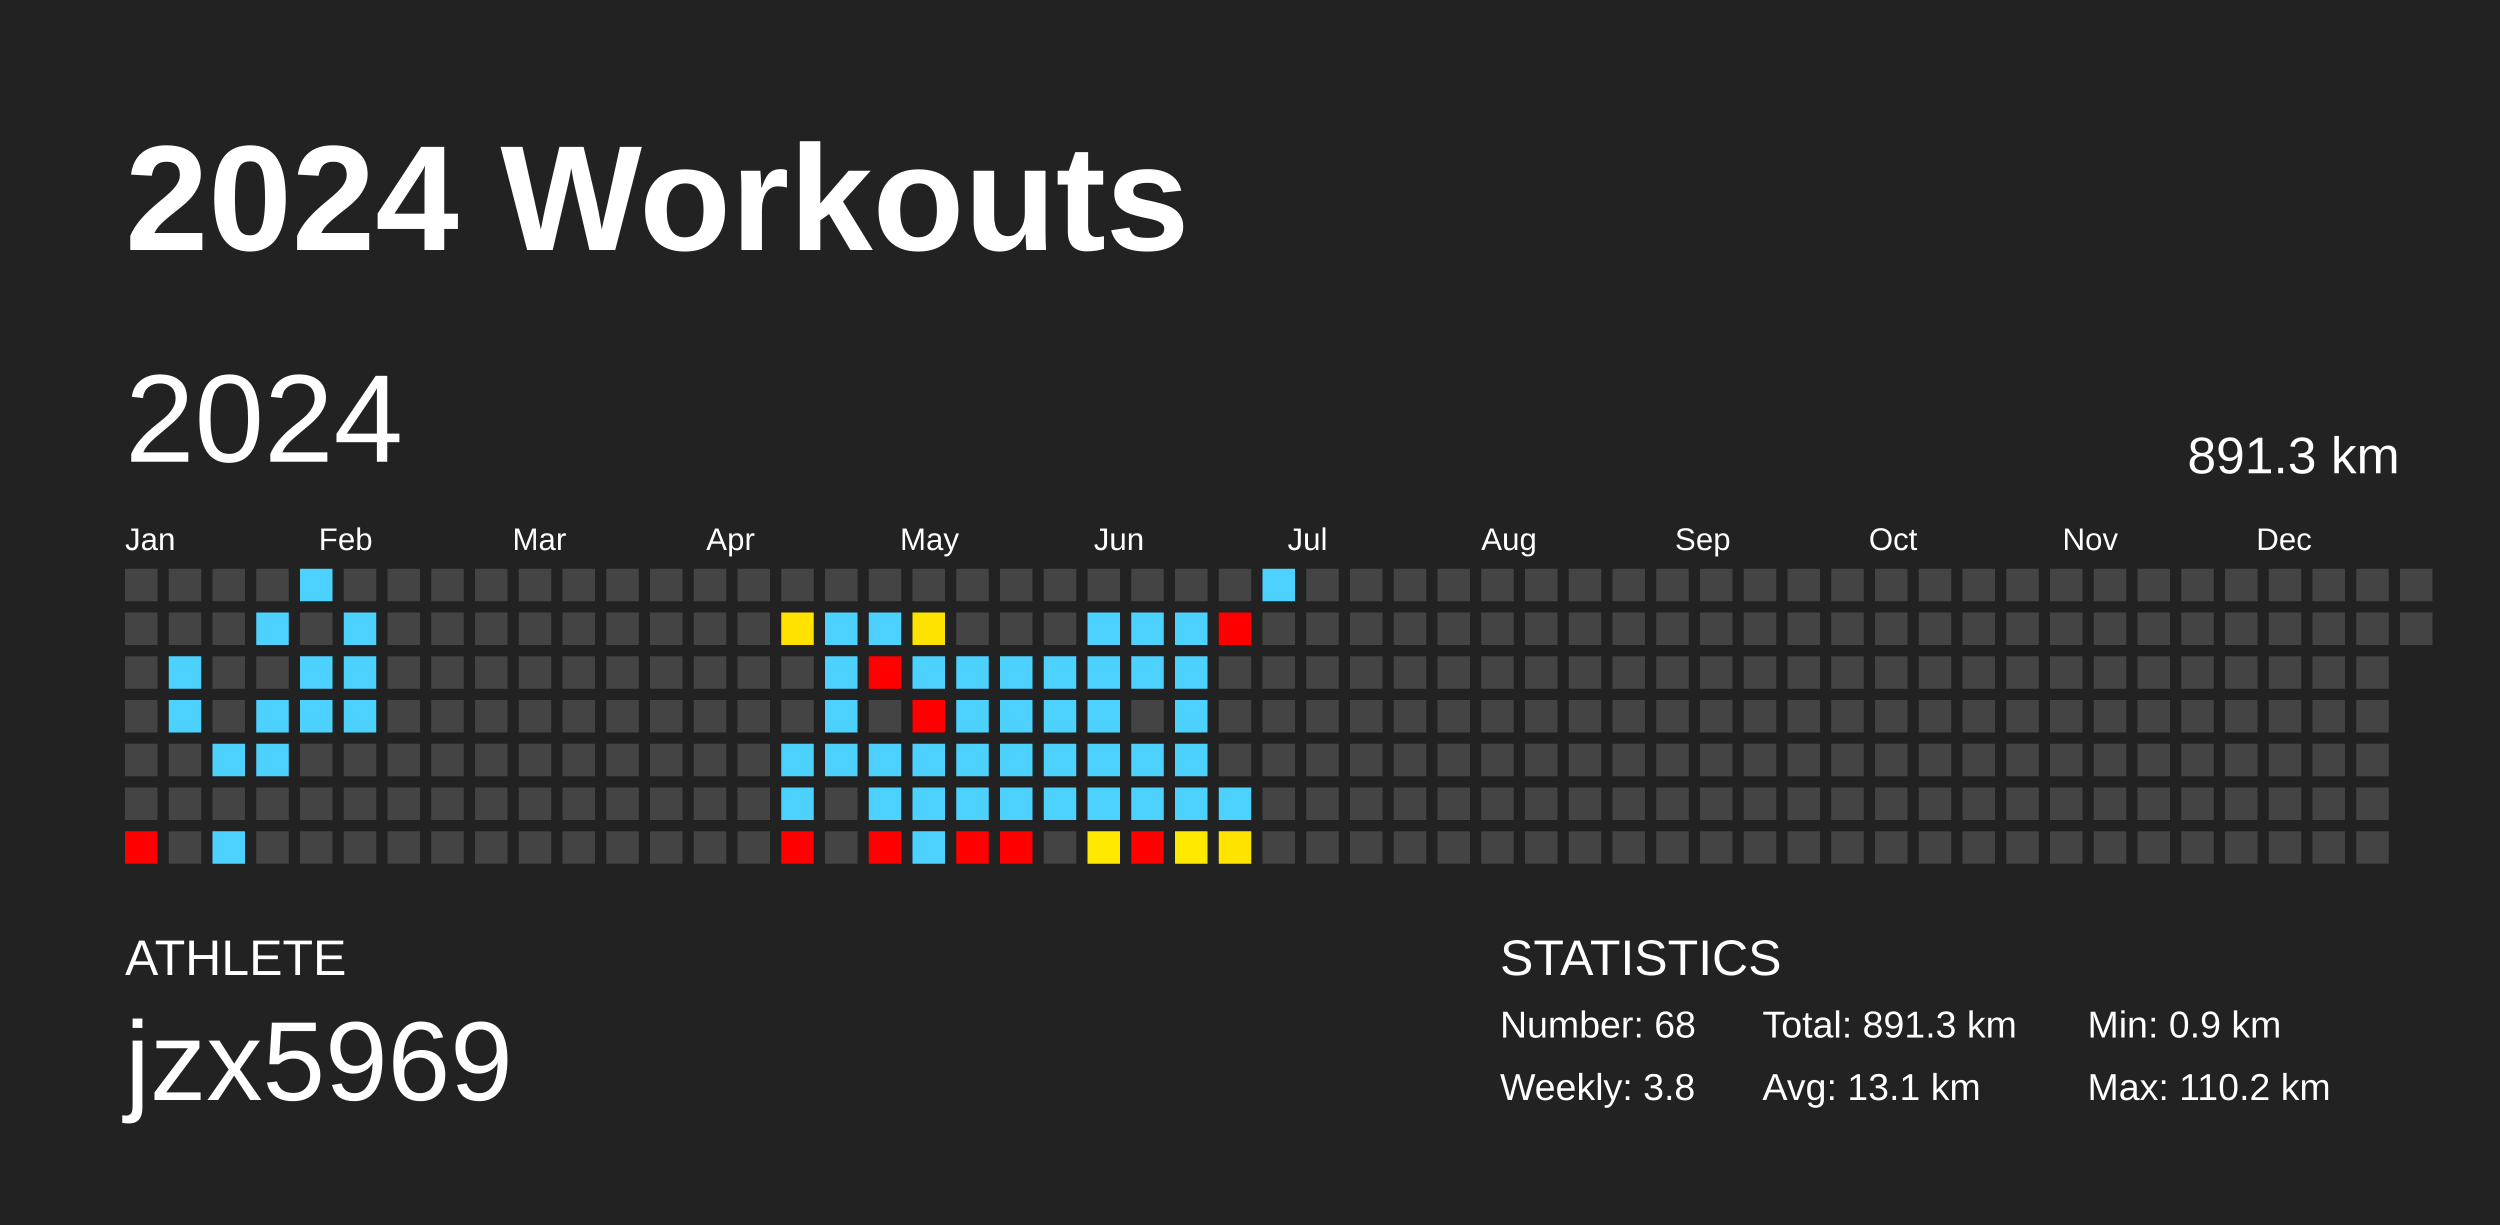
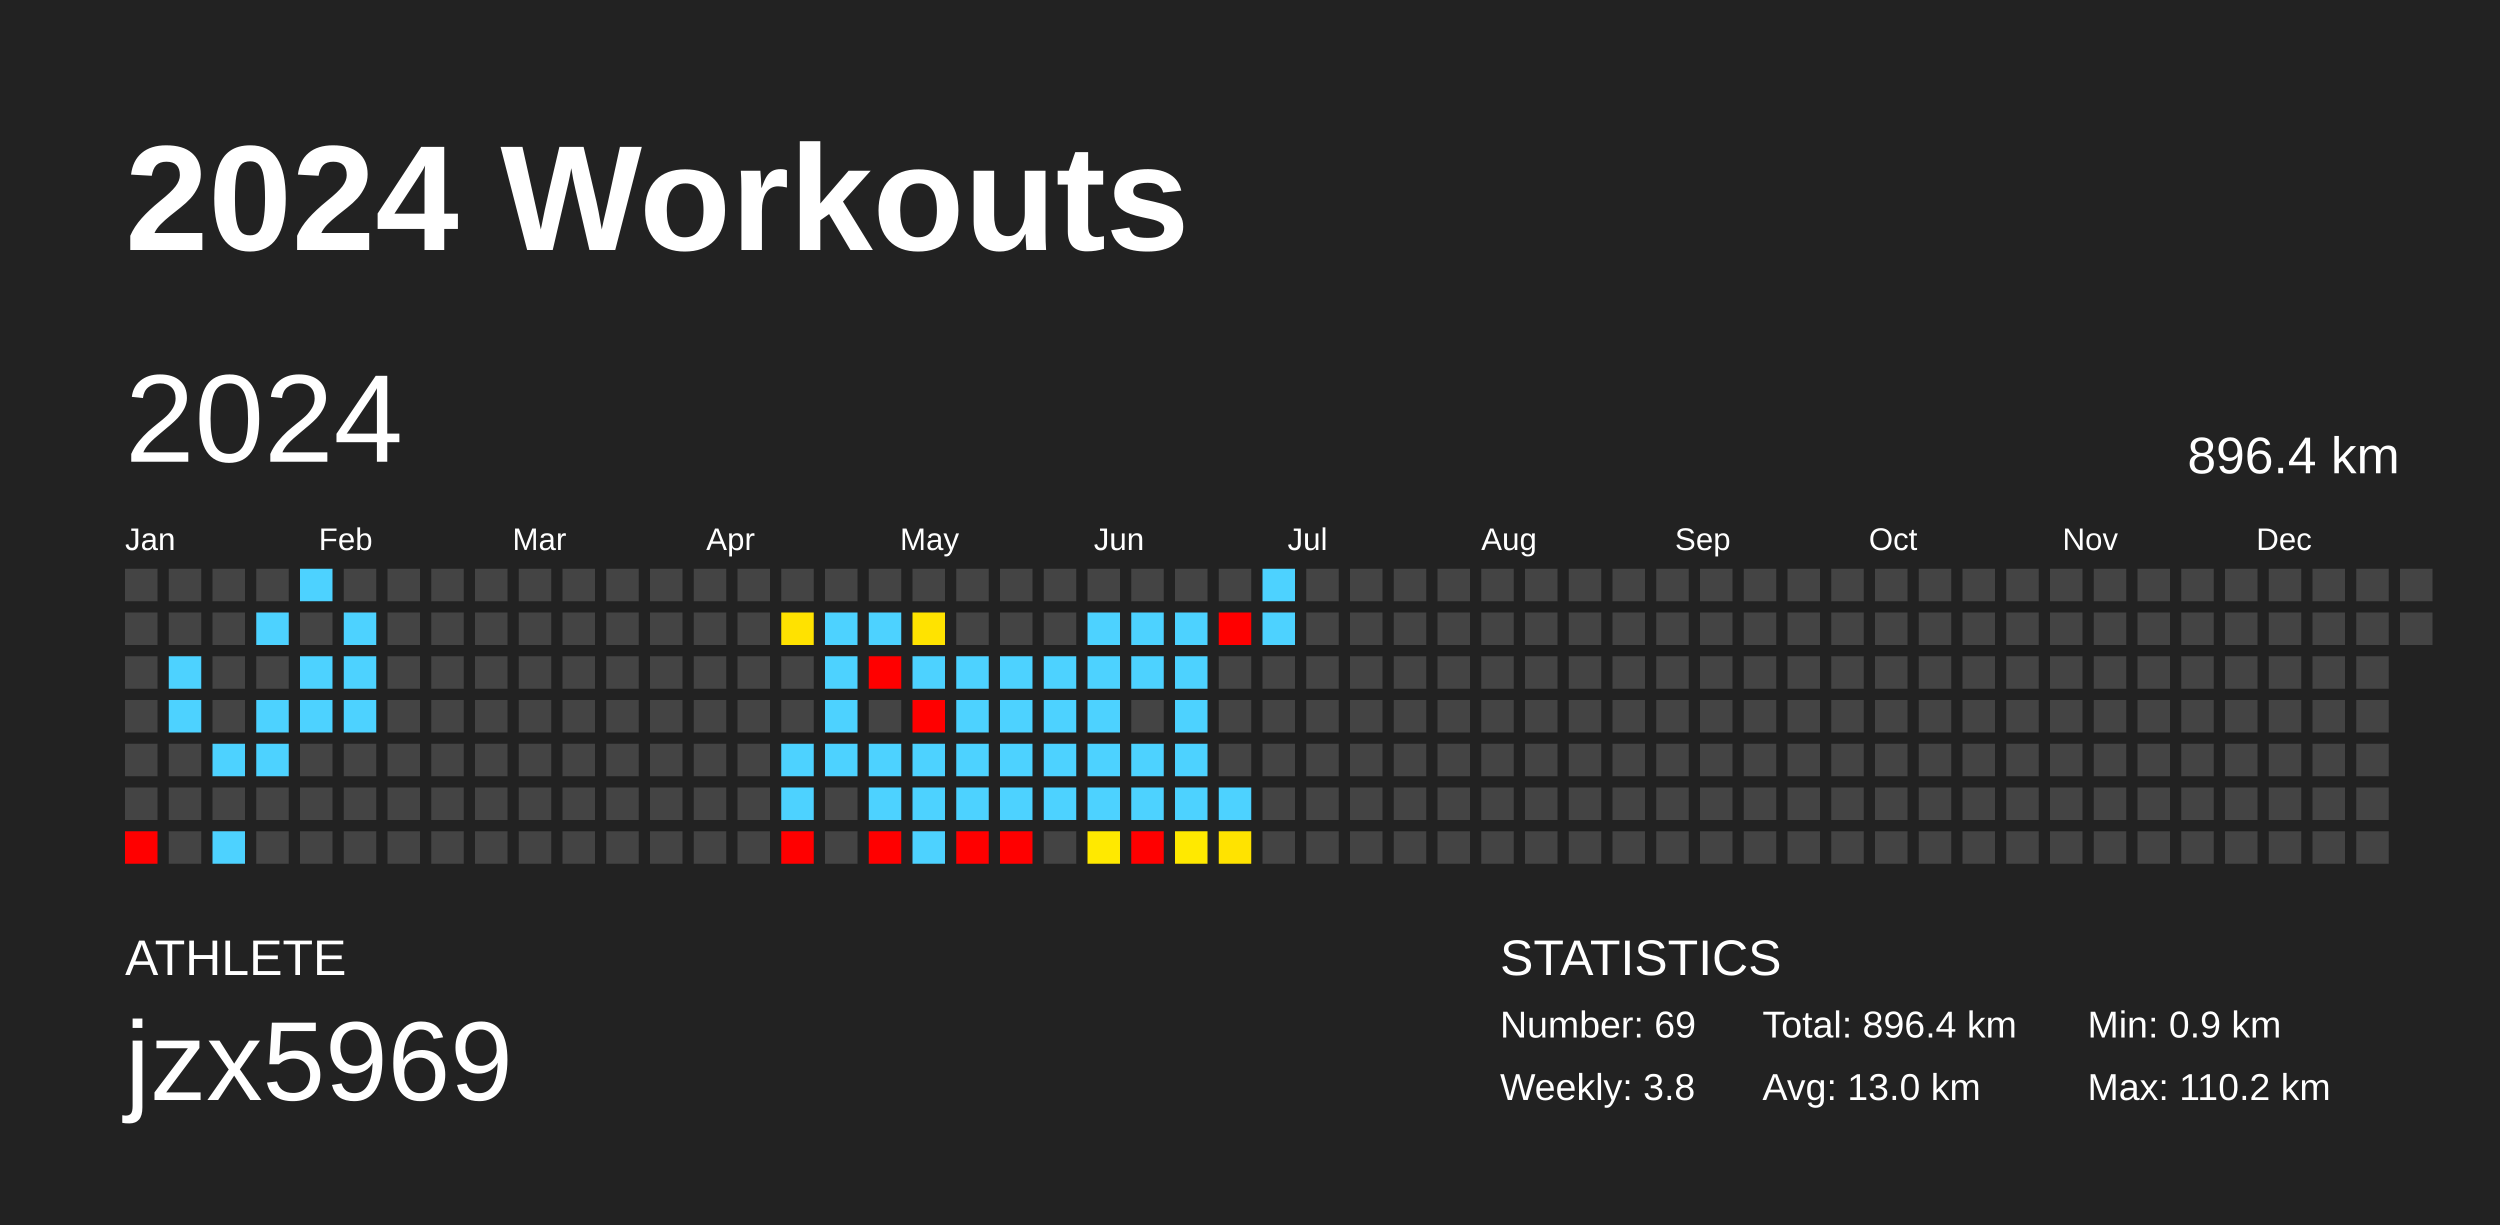
<svg xmlns="http://www.w3.org/2000/svg" baseProfile="full" height="98mm" version="1.1" viewBox="0,0,200,98" width="200mm">
  <defs />
  <rect fill="#222222" height="98" width="200" x="0" y="0" />
  <text fill="#FFFFFF" style="font-size:12px; font-family:Arial; font-weight:bold;" x="10" y="20">2024 Workouts</text>
  <text fill="#FFFFFF" style="font-size:4px; font-family:Arial" x="10" y="78">ATHLETE</text>
  <text fill="#FFFFFF" style="font-size:9px; font-family:Arial" x="10" y="88">jzx5969</text>
  <text fill="#FFFFFF" style="font-size:4px; font-family:Arial" x="120" y="78">STATISTICS</text>
-   <text fill="#FFFFFF" style="font-size:3px; font-family:Arial" x="120" y="83">Number: 68</text>
+   <text fill="#FFFFFF" style="font-size:3px; font-family:Arial" x="120" y="83">Number: 69</text>
  <text fill="#FFFFFF" style="font-size:3px; font-family:Arial" x="120" y="88">Weekly: 3.8</text>
-   <text fill="#FFFFFF" style="font-size:3px; font-family:Arial" x="141" y="83">Total: 891.3 km</text>
-   <text fill="#FFFFFF" style="font-size:3px; font-family:Arial" x="141" y="88">Avg: 13.1 km</text>
+   <text fill="#FFFFFF" style="font-size:3px; font-family:Arial" x="141" y="83">Total: 896.4 km</text>
+   <text fill="#FFFFFF" style="font-size:3px; font-family:Arial" x="141" y="88">Avg: 13.0 km</text>
  <text fill="#FFFFFF" style="font-size:3px; font-family:Arial" x="167" y="83">Min: 0.9 km</text>
  <text fill="#FFFFFF" style="font-size:3px; font-family:Arial" x="167" y="88">Max: 110.2 km</text>
  <text dominant-baseline="hanging" fill="#FFFFFF" style="font-size:10.0px; font-family:Arial;" x="10" y="30">2024</text>
-   <text dominant-baseline="hanging" fill="#FFFFFF" style="font-size:4.125px; font-family:Arial;" x="175" y="35">891.3 km</text>
+   <text dominant-baseline="hanging" fill="#FFFFFF" style="font-size:4.125px; font-family:Arial;" x="175" y="35">896.4 km</text>
  <text fill="#FFFFFF" style="font-size:2.5px; font-family:Arial" x="10.0" y="44">Jan</text>
  <text fill="#FFFFFF" style="font-size:2.5px; font-family:Arial" x="25.5" y="44">Feb</text>
  <text fill="#FFFFFF" style="font-size:2.5px; font-family:Arial" x="41.0" y="44">Mar</text>
  <text fill="#FFFFFF" style="font-size:2.5px; font-family:Arial" x="56.5" y="44">Apr</text>
  <text fill="#FFFFFF" style="font-size:2.5px; font-family:Arial" x="72.0" y="44">May</text>
  <text fill="#FFFFFF" style="font-size:2.5px; font-family:Arial" x="87.5" y="44">Jun</text>
  <text fill="#FFFFFF" style="font-size:2.5px; font-family:Arial" x="103.0" y="44">Jul</text>
  <text fill="#FFFFFF" style="font-size:2.5px; font-family:Arial" x="118.5" y="44">Aug</text>
  <text fill="#FFFFFF" style="font-size:2.5px; font-family:Arial" x="134.0" y="44">Sep</text>
  <text fill="#FFFFFF" style="font-size:2.5px; font-family:Arial" x="149.5" y="44">Oct</text>
  <text fill="#FFFFFF" style="font-size:2.5px; font-family:Arial" x="165.0" y="44">Nov</text>
  <text fill="#FFFFFF" style="font-size:2.5px; font-family:Arial" x="180.5" y="44">Dec</text>
  <rect fill="#444444" height="2.6" width="2.6" x="10.0" y="45.5" />
  <rect fill="#444444" height="2.6" width="2.6" x="10.0" y="49.0" />
  <rect fill="#444444" height="2.6" width="2.6" x="10.0" y="52.5" />
  <rect fill="#444444" height="2.6" width="2.6" x="10.0" y="56.0" />
  <rect fill="#444444" height="2.6" width="2.6" x="10.0" y="59.5" />
  <rect fill="#444444" height="2.6" width="2.6" x="10.0" y="63.0" />
  <rect fill="red" height="2.6" width="2.6" x="10.0" y="66.5" />
  <rect fill="#444444" height="2.6" width="2.6" x="13.5" y="45.5" />
  <rect fill="#444444" height="2.6" width="2.6" x="13.5" y="49.0" />
  <rect fill="#4dd2ff" height="2.6" width="2.6" x="13.5" y="52.5" />
  <rect fill="#4dd2ff" height="2.6" width="2.6" x="13.5" y="56.0" />
  <rect fill="#444444" height="2.6" width="2.6" x="13.5" y="59.5" />
  <rect fill="#444444" height="2.6" width="2.6" x="13.5" y="63.0" />
  <rect fill="#444444" height="2.6" width="2.6" x="13.5" y="66.5" />
  <rect fill="#444444" height="2.6" width="2.6" x="17.0" y="45.5" />
  <rect fill="#444444" height="2.6" width="2.6" x="17.0" y="49.0" />
  <rect fill="#444444" height="2.6" width="2.6" x="17.0" y="52.5" />
  <rect fill="#444444" height="2.6" width="2.6" x="17.0" y="56.0" />
  <rect fill="#4dd2ff" height="2.6" width="2.6" x="17.0" y="59.5" />
  <rect fill="#444444" height="2.6" width="2.6" x="17.0" y="63.0" />
  <rect fill="#4dd2ff" height="2.6" width="2.6" x="17.0" y="66.5" />
  <rect fill="#444444" height="2.6" width="2.6" x="20.5" y="45.5" />
  <rect fill="#4dd2ff" height="2.6" width="2.6" x="20.5" y="49.0" />
  <rect fill="#444444" height="2.6" width="2.6" x="20.5" y="52.5" />
  <rect fill="#4dd2ff" height="2.6" width="2.6" x="20.5" y="56.0" />
  <rect fill="#4dd2ff" height="2.6" width="2.6" x="20.5" y="59.5" />
  <rect fill="#444444" height="2.6" width="2.6" x="20.5" y="63.0" />
  <rect fill="#444444" height="2.6" width="2.6" x="20.5" y="66.5" />
  <rect fill="#4dd2ff" height="2.6" width="2.6" x="24.0" y="45.5" />
  <rect fill="#444444" height="2.6" width="2.6" x="24.0" y="49.0" />
  <rect fill="#4dd2ff" height="2.6" width="2.6" x="24.0" y="52.5" />
  <rect fill="#4dd2ff" height="2.6" width="2.6" x="24.0" y="56.0" />
  <rect fill="#444444" height="2.6" width="2.6" x="24.0" y="59.5" />
  <rect fill="#444444" height="2.6" width="2.6" x="24.0" y="63.0" />
  <rect fill="#444444" height="2.6" width="2.6" x="24.0" y="66.5" />
  <rect fill="#444444" height="2.6" width="2.6" x="27.5" y="45.5" />
  <rect fill="#4dd2ff" height="2.6" width="2.6" x="27.5" y="49.0" />
  <rect fill="#4dd2ff" height="2.6" width="2.6" x="27.5" y="52.5" />
  <rect fill="#4dd2ff" height="2.6" width="2.6" x="27.5" y="56.0" />
  <rect fill="#444444" height="2.6" width="2.6" x="27.5" y="59.5" />
  <rect fill="#444444" height="2.6" width="2.6" x="27.5" y="63.0" />
  <rect fill="#444444" height="2.6" width="2.6" x="27.5" y="66.5" />
  <rect fill="#444444" height="2.6" width="2.6" x="31.0" y="45.5" />
  <rect fill="#444444" height="2.6" width="2.6" x="31.0" y="49.0" />
  <rect fill="#444444" height="2.6" width="2.6" x="31.0" y="52.5" />
  <rect fill="#444444" height="2.6" width="2.6" x="31.0" y="56.0" />
  <rect fill="#444444" height="2.6" width="2.6" x="31.0" y="59.5" />
  <rect fill="#444444" height="2.6" width="2.6" x="31.0" y="63.0" />
  <rect fill="#444444" height="2.6" width="2.6" x="31.0" y="66.5" />
  <rect fill="#444444" height="2.6" width="2.6" x="34.5" y="45.5" />
  <rect fill="#444444" height="2.6" width="2.6" x="34.5" y="49.0" />
  <rect fill="#444444" height="2.6" width="2.6" x="34.5" y="52.5" />
  <rect fill="#444444" height="2.6" width="2.6" x="34.5" y="56.0" />
  <rect fill="#444444" height="2.6" width="2.6" x="34.5" y="59.5" />
  <rect fill="#444444" height="2.6" width="2.6" x="34.5" y="63.0" />
  <rect fill="#444444" height="2.6" width="2.6" x="34.5" y="66.5" />
  <rect fill="#444444" height="2.6" width="2.6" x="38.0" y="45.5" />
  <rect fill="#444444" height="2.6" width="2.6" x="38.0" y="49.0" />
  <rect fill="#444444" height="2.6" width="2.6" x="38.0" y="52.5" />
  <rect fill="#444444" height="2.6" width="2.6" x="38.0" y="56.0" />
  <rect fill="#444444" height="2.6" width="2.6" x="38.0" y="59.5" />
  <rect fill="#444444" height="2.6" width="2.6" x="38.0" y="63.0" />
  <rect fill="#444444" height="2.6" width="2.6" x="38.0" y="66.5" />
  <rect fill="#444444" height="2.6" width="2.6" x="41.5" y="45.5" />
  <rect fill="#444444" height="2.6" width="2.6" x="41.5" y="49.0" />
  <rect fill="#444444" height="2.6" width="2.6" x="41.5" y="52.5" />
  <rect fill="#444444" height="2.6" width="2.6" x="41.5" y="56.0" />
  <rect fill="#444444" height="2.6" width="2.6" x="41.5" y="59.5" />
  <rect fill="#444444" height="2.6" width="2.6" x="41.5" y="63.0" />
  <rect fill="#444444" height="2.6" width="2.6" x="41.5" y="66.5" />
  <rect fill="#444444" height="2.6" width="2.6" x="45.0" y="45.5" />
  <rect fill="#444444" height="2.6" width="2.6" x="45.0" y="49.0" />
  <rect fill="#444444" height="2.6" width="2.6" x="45.0" y="52.5" />
  <rect fill="#444444" height="2.6" width="2.6" x="45.0" y="56.0" />
  <rect fill="#444444" height="2.6" width="2.6" x="45.0" y="59.5" />
  <rect fill="#444444" height="2.6" width="2.6" x="45.0" y="63.0" />
  <rect fill="#444444" height="2.6" width="2.6" x="45.0" y="66.5" />
  <rect fill="#444444" height="2.6" width="2.6" x="48.5" y="45.5" />
  <rect fill="#444444" height="2.6" width="2.6" x="48.5" y="49.0" />
  <rect fill="#444444" height="2.6" width="2.6" x="48.5" y="52.5" />
  <rect fill="#444444" height="2.6" width="2.6" x="48.5" y="56.0" />
  <rect fill="#444444" height="2.6" width="2.6" x="48.5" y="59.5" />
  <rect fill="#444444" height="2.6" width="2.6" x="48.5" y="63.0" />
  <rect fill="#444444" height="2.6" width="2.6" x="48.5" y="66.5" />
  <rect fill="#444444" height="2.6" width="2.6" x="52.0" y="45.5" />
  <rect fill="#444444" height="2.6" width="2.6" x="52.0" y="49.0" />
  <rect fill="#444444" height="2.6" width="2.6" x="52.0" y="52.5" />
  <rect fill="#444444" height="2.6" width="2.6" x="52.0" y="56.0" />
  <rect fill="#444444" height="2.6" width="2.6" x="52.0" y="59.5" />
  <rect fill="#444444" height="2.6" width="2.6" x="52.0" y="63.0" />
  <rect fill="#444444" height="2.6" width="2.6" x="52.0" y="66.5" />
  <rect fill="#444444" height="2.6" width="2.6" x="55.5" y="45.5" />
  <rect fill="#444444" height="2.6" width="2.6" x="55.5" y="49.0" />
  <rect fill="#444444" height="2.6" width="2.6" x="55.5" y="52.5" />
  <rect fill="#444444" height="2.6" width="2.6" x="55.5" y="56.0" />
  <rect fill="#444444" height="2.6" width="2.6" x="55.5" y="59.5" />
  <rect fill="#444444" height="2.6" width="2.6" x="55.5" y="63.0" />
  <rect fill="#444444" height="2.6" width="2.6" x="55.5" y="66.5" />
  <rect fill="#444444" height="2.6" width="2.6" x="59.0" y="45.5" />
  <rect fill="#444444" height="2.6" width="2.6" x="59.0" y="49.0" />
  <rect fill="#444444" height="2.6" width="2.6" x="59.0" y="52.5" />
  <rect fill="#444444" height="2.6" width="2.6" x="59.0" y="56.0" />
  <rect fill="#444444" height="2.6" width="2.6" x="59.0" y="59.5" />
  <rect fill="#444444" height="2.6" width="2.6" x="59.0" y="63.0" />
  <rect fill="#444444" height="2.6" width="2.6" x="59.0" y="66.5" />
  <rect fill="#444444" height="2.6" width="2.6" x="62.5" y="45.5" />
  <rect fill="#ffe200" height="2.6" width="2.6" x="62.5" y="49.0" />
  <rect fill="#444444" height="2.6" width="2.6" x="62.5" y="52.5" />
  <rect fill="#444444" height="2.6" width="2.6" x="62.5" y="56.0" />
  <rect fill="#4dd2ff" height="2.6" width="2.6" x="62.5" y="59.5" />
  <rect fill="#4dd2ff" height="2.6" width="2.6" x="62.5" y="63.0" />
  <rect fill="red" height="2.6" width="2.6" x="62.5" y="66.5" />
  <rect fill="#444444" height="2.6" width="2.6" x="66.0" y="45.5" />
  <rect fill="#4dd2ff" height="2.6" width="2.6" x="66.0" y="49.0" />
  <rect fill="#4dd2ff" height="2.6" width="2.6" x="66.0" y="52.5" />
  <rect fill="#4dd2ff" height="2.6" width="2.6" x="66.0" y="56.0" />
  <rect fill="#4dd2ff" height="2.6" width="2.6" x="66.0" y="59.5" />
  <rect fill="#444444" height="2.6" width="2.6" x="66.0" y="63.0" />
  <rect fill="#444444" height="2.6" width="2.6" x="66.0" y="66.5" />
  <rect fill="#444444" height="2.6" width="2.6" x="69.5" y="45.5" />
  <rect fill="#4dd2ff" height="2.6" width="2.6" x="69.5" y="49.0" />
  <rect fill="red" height="2.6" width="2.6" x="69.5" y="52.5" />
  <rect fill="#444444" height="2.6" width="2.6" x="69.5" y="56.0" />
  <rect fill="#4dd2ff" height="2.6" width="2.6" x="69.5" y="59.5" />
  <rect fill="#4dd2ff" height="2.6" width="2.6" x="69.5" y="63.0" />
  <rect fill="red" height="2.6" width="2.6" x="69.5" y="66.5" />
  <rect fill="#444444" height="2.6" width="2.6" x="73.0" y="45.5" />
  <rect fill="#ffe300" height="2.6" width="2.6" x="73.0" y="49.0" />
  <rect fill="#4dd2ff" height="2.6" width="2.6" x="73.0" y="52.5" />
  <rect fill="red" height="2.6" width="2.6" x="73.0" y="56.0" />
  <rect fill="#4dd2ff" height="2.6" width="2.6" x="73.0" y="59.5" />
  <rect fill="#4dd2ff" height="2.6" width="2.6" x="73.0" y="63.0" />
  <rect fill="#4dd2ff" height="2.6" width="2.6" x="73.0" y="66.5" />
  <rect fill="#444444" height="2.6" width="2.6" x="76.5" y="45.5" />
  <rect fill="#444444" height="2.6" width="2.6" x="76.5" y="49.0" />
  <rect fill="#4dd2ff" height="2.6" width="2.6" x="76.5" y="52.5" />
  <rect fill="#4dd2ff" height="2.6" width="2.6" x="76.5" y="56.0" />
  <rect fill="#4dd2ff" height="2.6" width="2.6" x="76.5" y="59.5" />
  <rect fill="#4dd2ff" height="2.6" width="2.6" x="76.5" y="63.0" />
  <rect fill="red" height="2.6" width="2.6" x="76.5" y="66.5" />
  <rect fill="#444444" height="2.6" width="2.6" x="80.0" y="45.5" />
  <rect fill="#444444" height="2.6" width="2.6" x="80.0" y="49.0" />
  <rect fill="#4dd2ff" height="2.6" width="2.6" x="80.0" y="52.5" />
  <rect fill="#4dd2ff" height="2.6" width="2.6" x="80.0" y="56.0" />
  <rect fill="#4dd2ff" height="2.6" width="2.6" x="80.0" y="59.5" />
  <rect fill="#4dd2ff" height="2.6" width="2.6" x="80.0" y="63.0" />
  <rect fill="red" height="2.6" width="2.6" x="80.0" y="66.5" />
  <rect fill="#444444" height="2.6" width="2.6" x="83.5" y="45.5" />
  <rect fill="#444444" height="2.6" width="2.6" x="83.5" y="49.0" />
  <rect fill="#4dd2ff" height="2.6" width="2.6" x="83.5" y="52.5" />
  <rect fill="#4dd2ff" height="2.6" width="2.6" x="83.5" y="56.0" />
  <rect fill="#4dd2ff" height="2.6" width="2.6" x="83.5" y="59.5" />
  <rect fill="#4dd2ff" height="2.6" width="2.6" x="83.5" y="63.0" />
  <rect fill="#444444" height="2.6" width="2.6" x="83.5" y="66.5" />
  <rect fill="#444444" height="2.6" width="2.6" x="87.0" y="45.5" />
  <rect fill="#4dd2ff" height="2.6" width="2.6" x="87.0" y="49.0" />
  <rect fill="#4dd2ff" height="2.6" width="2.6" x="87.0" y="52.5" />
  <rect fill="#4dd2ff" height="2.6" width="2.6" x="87.0" y="56.0" />
  <rect fill="#4dd2ff" height="2.6" width="2.6" x="87.0" y="59.5" />
  <rect fill="#4dd2ff" height="2.6" width="2.6" x="87.0" y="63.0" />
  <rect fill="#ffe900" height="2.6" width="2.6" x="87.0" y="66.5" />
  <rect fill="#444444" height="2.6" width="2.6" x="90.5" y="45.5" />
  <rect fill="#4dd2ff" height="2.6" width="2.6" x="90.5" y="49.0" />
  <rect fill="#4dd2ff" height="2.6" width="2.6" x="90.5" y="52.5" />
  <rect fill="#444444" height="2.6" width="2.6" x="90.5" y="56.0" />
  <rect fill="#4dd2ff" height="2.6" width="2.6" x="90.5" y="59.5" />
  <rect fill="#4dd2ff" height="2.6" width="2.6" x="90.5" y="63.0" />
  <rect fill="red" height="2.6" width="2.6" x="90.5" y="66.5" />
  <rect fill="#444444" height="2.6" width="2.6" x="94.0" y="45.5" />
  <rect fill="#4dd2ff" height="2.6" width="2.6" x="94.0" y="49.0" />
  <rect fill="#4dd2ff" height="2.6" width="2.6" x="94.0" y="52.5" />
  <rect fill="#4dd2ff" height="2.6" width="2.6" x="94.0" y="56.0" />
  <rect fill="#4dd2ff" height="2.6" width="2.6" x="94.0" y="59.5" />
  <rect fill="#4dd2ff" height="2.6" width="2.6" x="94.0" y="63.0" />
  <rect fill="#ffe900" height="2.6" width="2.6" x="94.0" y="66.5" />
  <rect fill="#444444" height="2.6" width="2.6" x="97.5" y="45.5" />
  <rect fill="red" height="2.6" width="2.6" x="97.5" y="49.0" />
  <rect fill="#444444" height="2.6" width="2.6" x="97.5" y="52.5" />
  <rect fill="#444444" height="2.6" width="2.6" x="97.5" y="56.0" />
  <rect fill="#444444" height="2.6" width="2.6" x="97.5" y="59.5" />
  <rect fill="#4dd2ff" height="2.6" width="2.6" x="97.5" y="63.0" />
  <rect fill="#ffe300" height="2.6" width="2.6" x="97.5" y="66.5" />
  <rect fill="#4dd2ff" height="2.6" width="2.6" x="101.0" y="45.5" />
-   <rect fill="#444444" height="2.6" width="2.6" x="101.0" y="49.0" />
+   <rect fill="#4dd2ff" height="2.6" width="2.6" x="101.0" y="49.0" />
  <rect fill="#444444" height="2.6" width="2.6" x="101.0" y="52.5" />
  <rect fill="#444444" height="2.6" width="2.6" x="101.0" y="56.0" />
  <rect fill="#444444" height="2.6" width="2.6" x="101.0" y="59.5" />
  <rect fill="#444444" height="2.6" width="2.6" x="101.0" y="63.0" />
  <rect fill="#444444" height="2.6" width="2.6" x="101.0" y="66.5" />
  <rect fill="#444444" height="2.6" width="2.6" x="104.5" y="45.5" />
  <rect fill="#444444" height="2.6" width="2.6" x="104.5" y="49.0" />
  <rect fill="#444444" height="2.6" width="2.6" x="104.5" y="52.5" />
  <rect fill="#444444" height="2.6" width="2.6" x="104.5" y="56.0" />
  <rect fill="#444444" height="2.6" width="2.6" x="104.5" y="59.5" />
  <rect fill="#444444" height="2.6" width="2.6" x="104.5" y="63.0" />
  <rect fill="#444444" height="2.6" width="2.6" x="104.5" y="66.5" />
  <rect fill="#444444" height="2.6" width="2.6" x="108.0" y="45.5" />
  <rect fill="#444444" height="2.6" width="2.6" x="108.0" y="49.0" />
  <rect fill="#444444" height="2.6" width="2.6" x="108.0" y="52.5" />
  <rect fill="#444444" height="2.6" width="2.6" x="108.0" y="56.0" />
  <rect fill="#444444" height="2.6" width="2.6" x="108.0" y="59.5" />
  <rect fill="#444444" height="2.6" width="2.6" x="108.0" y="63.0" />
  <rect fill="#444444" height="2.6" width="2.6" x="108.0" y="66.5" />
  <rect fill="#444444" height="2.6" width="2.6" x="111.5" y="45.5" />
  <rect fill="#444444" height="2.6" width="2.6" x="111.5" y="49.0" />
  <rect fill="#444444" height="2.6" width="2.6" x="111.5" y="52.5" />
  <rect fill="#444444" height="2.6" width="2.6" x="111.5" y="56.0" />
  <rect fill="#444444" height="2.6" width="2.6" x="111.5" y="59.5" />
  <rect fill="#444444" height="2.6" width="2.6" x="111.5" y="63.0" />
  <rect fill="#444444" height="2.6" width="2.6" x="111.5" y="66.5" />
  <rect fill="#444444" height="2.6" width="2.6" x="115.0" y="45.5" />
  <rect fill="#444444" height="2.6" width="2.6" x="115.0" y="49.0" />
  <rect fill="#444444" height="2.6" width="2.6" x="115.0" y="52.5" />
  <rect fill="#444444" height="2.6" width="2.6" x="115.0" y="56.0" />
  <rect fill="#444444" height="2.6" width="2.6" x="115.0" y="59.5" />
  <rect fill="#444444" height="2.6" width="2.6" x="115.0" y="63.0" />
  <rect fill="#444444" height="2.6" width="2.6" x="115.0" y="66.5" />
  <rect fill="#444444" height="2.6" width="2.6" x="118.5" y="45.5" />
  <rect fill="#444444" height="2.6" width="2.6" x="118.5" y="49.0" />
  <rect fill="#444444" height="2.6" width="2.6" x="118.5" y="52.5" />
  <rect fill="#444444" height="2.6" width="2.6" x="118.5" y="56.0" />
  <rect fill="#444444" height="2.6" width="2.6" x="118.5" y="59.5" />
  <rect fill="#444444" height="2.6" width="2.6" x="118.5" y="63.0" />
  <rect fill="#444444" height="2.6" width="2.6" x="118.5" y="66.5" />
  <rect fill="#444444" height="2.6" width="2.6" x="122.0" y="45.5" />
  <rect fill="#444444" height="2.6" width="2.6" x="122.0" y="49.0" />
  <rect fill="#444444" height="2.6" width="2.6" x="122.0" y="52.5" />
  <rect fill="#444444" height="2.6" width="2.6" x="122.0" y="56.0" />
  <rect fill="#444444" height="2.6" width="2.6" x="122.0" y="59.5" />
  <rect fill="#444444" height="2.6" width="2.6" x="122.0" y="63.0" />
  <rect fill="#444444" height="2.6" width="2.6" x="122.0" y="66.5" />
  <rect fill="#444444" height="2.6" width="2.6" x="125.5" y="45.5" />
  <rect fill="#444444" height="2.6" width="2.6" x="125.5" y="49.0" />
  <rect fill="#444444" height="2.6" width="2.6" x="125.5" y="52.5" />
  <rect fill="#444444" height="2.6" width="2.6" x="125.5" y="56.0" />
  <rect fill="#444444" height="2.6" width="2.6" x="125.5" y="59.5" />
  <rect fill="#444444" height="2.6" width="2.6" x="125.5" y="63.0" />
  <rect fill="#444444" height="2.6" width="2.6" x="125.5" y="66.5" />
  <rect fill="#444444" height="2.6" width="2.6" x="129.0" y="45.5" />
  <rect fill="#444444" height="2.6" width="2.6" x="129.0" y="49.0" />
  <rect fill="#444444" height="2.6" width="2.6" x="129.0" y="52.5" />
  <rect fill="#444444" height="2.6" width="2.6" x="129.0" y="56.0" />
  <rect fill="#444444" height="2.6" width="2.6" x="129.0" y="59.5" />
  <rect fill="#444444" height="2.6" width="2.6" x="129.0" y="63.0" />
  <rect fill="#444444" height="2.6" width="2.6" x="129.0" y="66.5" />
  <rect fill="#444444" height="2.6" width="2.6" x="132.5" y="45.5" />
  <rect fill="#444444" height="2.6" width="2.6" x="132.5" y="49.0" />
  <rect fill="#444444" height="2.6" width="2.6" x="132.5" y="52.5" />
  <rect fill="#444444" height="2.6" width="2.6" x="132.5" y="56.0" />
  <rect fill="#444444" height="2.6" width="2.6" x="132.5" y="59.5" />
  <rect fill="#444444" height="2.6" width="2.6" x="132.5" y="63.0" />
  <rect fill="#444444" height="2.6" width="2.6" x="132.5" y="66.5" />
  <rect fill="#444444" height="2.6" width="2.6" x="136.0" y="45.5" />
  <rect fill="#444444" height="2.6" width="2.6" x="136.0" y="49.0" />
  <rect fill="#444444" height="2.6" width="2.6" x="136.0" y="52.5" />
  <rect fill="#444444" height="2.6" width="2.6" x="136.0" y="56.0" />
  <rect fill="#444444" height="2.6" width="2.6" x="136.0" y="59.5" />
  <rect fill="#444444" height="2.6" width="2.6" x="136.0" y="63.0" />
  <rect fill="#444444" height="2.6" width="2.6" x="136.0" y="66.5" />
  <rect fill="#444444" height="2.6" width="2.6" x="139.5" y="45.5" />
  <rect fill="#444444" height="2.6" width="2.6" x="139.5" y="49.0" />
  <rect fill="#444444" height="2.6" width="2.6" x="139.5" y="52.5" />
  <rect fill="#444444" height="2.6" width="2.6" x="139.5" y="56.0" />
  <rect fill="#444444" height="2.6" width="2.6" x="139.5" y="59.5" />
  <rect fill="#444444" height="2.6" width="2.6" x="139.5" y="63.0" />
  <rect fill="#444444" height="2.6" width="2.6" x="139.5" y="66.5" />
  <rect fill="#444444" height="2.6" width="2.6" x="143.0" y="45.5" />
  <rect fill="#444444" height="2.6" width="2.6" x="143.0" y="49.0" />
  <rect fill="#444444" height="2.6" width="2.6" x="143.0" y="52.5" />
  <rect fill="#444444" height="2.6" width="2.6" x="143.0" y="56.0" />
  <rect fill="#444444" height="2.6" width="2.6" x="143.0" y="59.5" />
  <rect fill="#444444" height="2.6" width="2.6" x="143.0" y="63.0" />
  <rect fill="#444444" height="2.6" width="2.6" x="143.0" y="66.5" />
  <rect fill="#444444" height="2.6" width="2.6" x="146.5" y="45.5" />
  <rect fill="#444444" height="2.6" width="2.6" x="146.5" y="49.0" />
  <rect fill="#444444" height="2.6" width="2.6" x="146.5" y="52.5" />
  <rect fill="#444444" height="2.6" width="2.6" x="146.5" y="56.0" />
  <rect fill="#444444" height="2.6" width="2.6" x="146.5" y="59.5" />
  <rect fill="#444444" height="2.6" width="2.6" x="146.5" y="63.0" />
  <rect fill="#444444" height="2.6" width="2.6" x="146.5" y="66.5" />
  <rect fill="#444444" height="2.6" width="2.6" x="150.0" y="45.5" />
  <rect fill="#444444" height="2.6" width="2.6" x="150.0" y="49.0" />
  <rect fill="#444444" height="2.6" width="2.6" x="150.0" y="52.5" />
  <rect fill="#444444" height="2.6" width="2.6" x="150.0" y="56.0" />
  <rect fill="#444444" height="2.6" width="2.6" x="150.0" y="59.5" />
  <rect fill="#444444" height="2.6" width="2.6" x="150.0" y="63.0" />
  <rect fill="#444444" height="2.6" width="2.6" x="150.0" y="66.5" />
  <rect fill="#444444" height="2.6" width="2.6" x="153.5" y="45.5" />
  <rect fill="#444444" height="2.6" width="2.6" x="153.5" y="49.0" />
  <rect fill="#444444" height="2.6" width="2.6" x="153.5" y="52.5" />
  <rect fill="#444444" height="2.6" width="2.6" x="153.5" y="56.0" />
  <rect fill="#444444" height="2.6" width="2.6" x="153.5" y="59.5" />
  <rect fill="#444444" height="2.6" width="2.6" x="153.5" y="63.0" />
  <rect fill="#444444" height="2.6" width="2.6" x="153.5" y="66.5" />
  <rect fill="#444444" height="2.6" width="2.6" x="157.0" y="45.5" />
  <rect fill="#444444" height="2.6" width="2.6" x="157.0" y="49.0" />
  <rect fill="#444444" height="2.6" width="2.6" x="157.0" y="52.5" />
  <rect fill="#444444" height="2.6" width="2.6" x="157.0" y="56.0" />
  <rect fill="#444444" height="2.6" width="2.6" x="157.0" y="59.5" />
  <rect fill="#444444" height="2.6" width="2.6" x="157.0" y="63.0" />
  <rect fill="#444444" height="2.6" width="2.6" x="157.0" y="66.5" />
  <rect fill="#444444" height="2.6" width="2.6" x="160.5" y="45.5" />
  <rect fill="#444444" height="2.6" width="2.6" x="160.5" y="49.0" />
  <rect fill="#444444" height="2.6" width="2.6" x="160.5" y="52.5" />
  <rect fill="#444444" height="2.6" width="2.6" x="160.5" y="56.0" />
  <rect fill="#444444" height="2.6" width="2.6" x="160.5" y="59.5" />
  <rect fill="#444444" height="2.6" width="2.6" x="160.5" y="63.0" />
  <rect fill="#444444" height="2.6" width="2.6" x="160.5" y="66.5" />
  <rect fill="#444444" height="2.6" width="2.6" x="164.0" y="45.5" />
  <rect fill="#444444" height="2.6" width="2.6" x="164.0" y="49.0" />
  <rect fill="#444444" height="2.6" width="2.6" x="164.0" y="52.5" />
  <rect fill="#444444" height="2.6" width="2.6" x="164.0" y="56.0" />
  <rect fill="#444444" height="2.6" width="2.6" x="164.0" y="59.5" />
  <rect fill="#444444" height="2.6" width="2.6" x="164.0" y="63.0" />
  <rect fill="#444444" height="2.6" width="2.6" x="164.0" y="66.5" />
  <rect fill="#444444" height="2.6" width="2.6" x="167.5" y="45.5" />
  <rect fill="#444444" height="2.6" width="2.6" x="167.5" y="49.0" />
  <rect fill="#444444" height="2.6" width="2.6" x="167.5" y="52.5" />
  <rect fill="#444444" height="2.6" width="2.6" x="167.5" y="56.0" />
  <rect fill="#444444" height="2.6" width="2.6" x="167.5" y="59.5" />
  <rect fill="#444444" height="2.6" width="2.6" x="167.5" y="63.0" />
  <rect fill="#444444" height="2.6" width="2.6" x="167.5" y="66.5" />
  <rect fill="#444444" height="2.6" width="2.6" x="171.0" y="45.5" />
  <rect fill="#444444" height="2.6" width="2.6" x="171.0" y="49.0" />
  <rect fill="#444444" height="2.6" width="2.6" x="171.0" y="52.5" />
  <rect fill="#444444" height="2.6" width="2.6" x="171.0" y="56.0" />
  <rect fill="#444444" height="2.6" width="2.6" x="171.0" y="59.5" />
  <rect fill="#444444" height="2.6" width="2.6" x="171.0" y="63.0" />
  <rect fill="#444444" height="2.6" width="2.6" x="171.0" y="66.5" />
  <rect fill="#444444" height="2.6" width="2.6" x="174.5" y="45.5" />
  <rect fill="#444444" height="2.6" width="2.6" x="174.5" y="49.0" />
  <rect fill="#444444" height="2.6" width="2.6" x="174.5" y="52.5" />
  <rect fill="#444444" height="2.6" width="2.6" x="174.5" y="56.0" />
  <rect fill="#444444" height="2.6" width="2.6" x="174.5" y="59.5" />
  <rect fill="#444444" height="2.6" width="2.6" x="174.5" y="63.0" />
  <rect fill="#444444" height="2.6" width="2.6" x="174.5" y="66.5" />
  <rect fill="#444444" height="2.6" width="2.6" x="178.0" y="45.5" />
  <rect fill="#444444" height="2.6" width="2.6" x="178.0" y="49.0" />
  <rect fill="#444444" height="2.6" width="2.6" x="178.0" y="52.5" />
  <rect fill="#444444" height="2.6" width="2.6" x="178.0" y="56.0" />
  <rect fill="#444444" height="2.6" width="2.6" x="178.0" y="59.5" />
  <rect fill="#444444" height="2.6" width="2.6" x="178.0" y="63.0" />
  <rect fill="#444444" height="2.6" width="2.6" x="178.0" y="66.5" />
  <rect fill="#444444" height="2.6" width="2.6" x="181.5" y="45.5" />
  <rect fill="#444444" height="2.6" width="2.6" x="181.5" y="49.0" />
  <rect fill="#444444" height="2.6" width="2.6" x="181.5" y="52.5" />
  <rect fill="#444444" height="2.6" width="2.6" x="181.5" y="56.0" />
  <rect fill="#444444" height="2.6" width="2.6" x="181.5" y="59.5" />
  <rect fill="#444444" height="2.6" width="2.6" x="181.5" y="63.0" />
  <rect fill="#444444" height="2.6" width="2.6" x="181.5" y="66.5" />
  <rect fill="#444444" height="2.6" width="2.6" x="185.0" y="45.5" />
  <rect fill="#444444" height="2.6" width="2.6" x="185.0" y="49.0" />
  <rect fill="#444444" height="2.6" width="2.6" x="185.0" y="52.5" />
  <rect fill="#444444" height="2.6" width="2.6" x="185.0" y="56.0" />
  <rect fill="#444444" height="2.6" width="2.6" x="185.0" y="59.5" />
  <rect fill="#444444" height="2.6" width="2.6" x="185.0" y="63.0" />
  <rect fill="#444444" height="2.6" width="2.6" x="185.0" y="66.5" />
  <rect fill="#444444" height="2.6" width="2.6" x="188.5" y="45.5" />
  <rect fill="#444444" height="2.6" width="2.6" x="188.5" y="49.0" />
  <rect fill="#444444" height="2.6" width="2.6" x="188.5" y="52.5" />
  <rect fill="#444444" height="2.6" width="2.6" x="188.5" y="56.0" />
  <rect fill="#444444" height="2.6" width="2.6" x="188.5" y="59.5" />
  <rect fill="#444444" height="2.6" width="2.6" x="188.5" y="63.0" />
  <rect fill="#444444" height="2.6" width="2.6" x="188.5" y="66.5" />
  <rect fill="#444444" height="2.6" width="2.6" x="192.0" y="45.5" />
  <rect fill="#444444" height="2.6" width="2.6" x="192.0" y="49.0" />
</svg>
